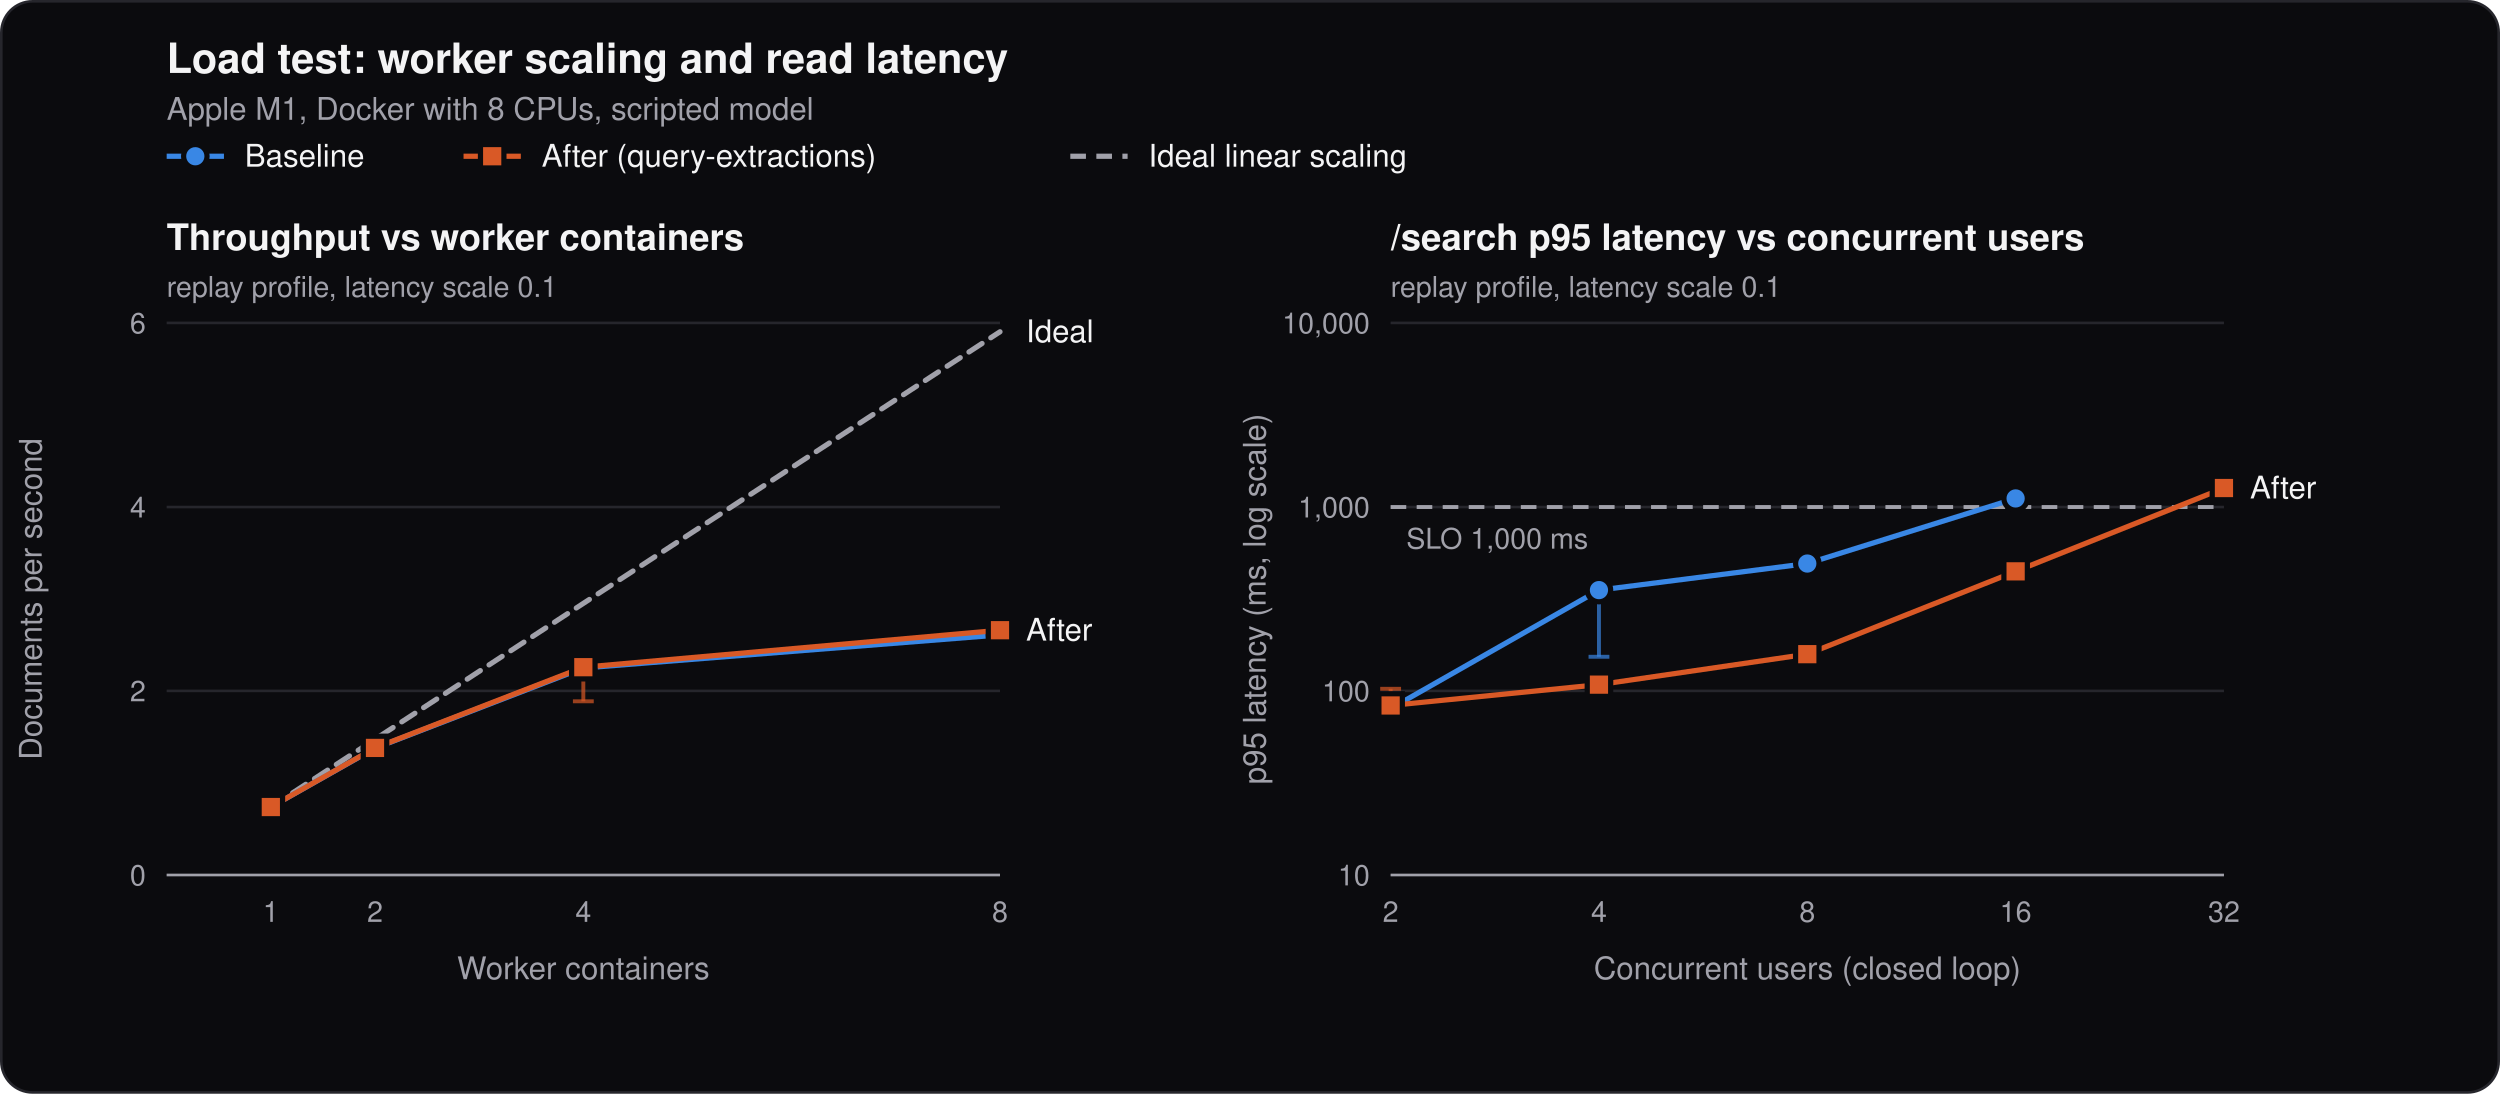
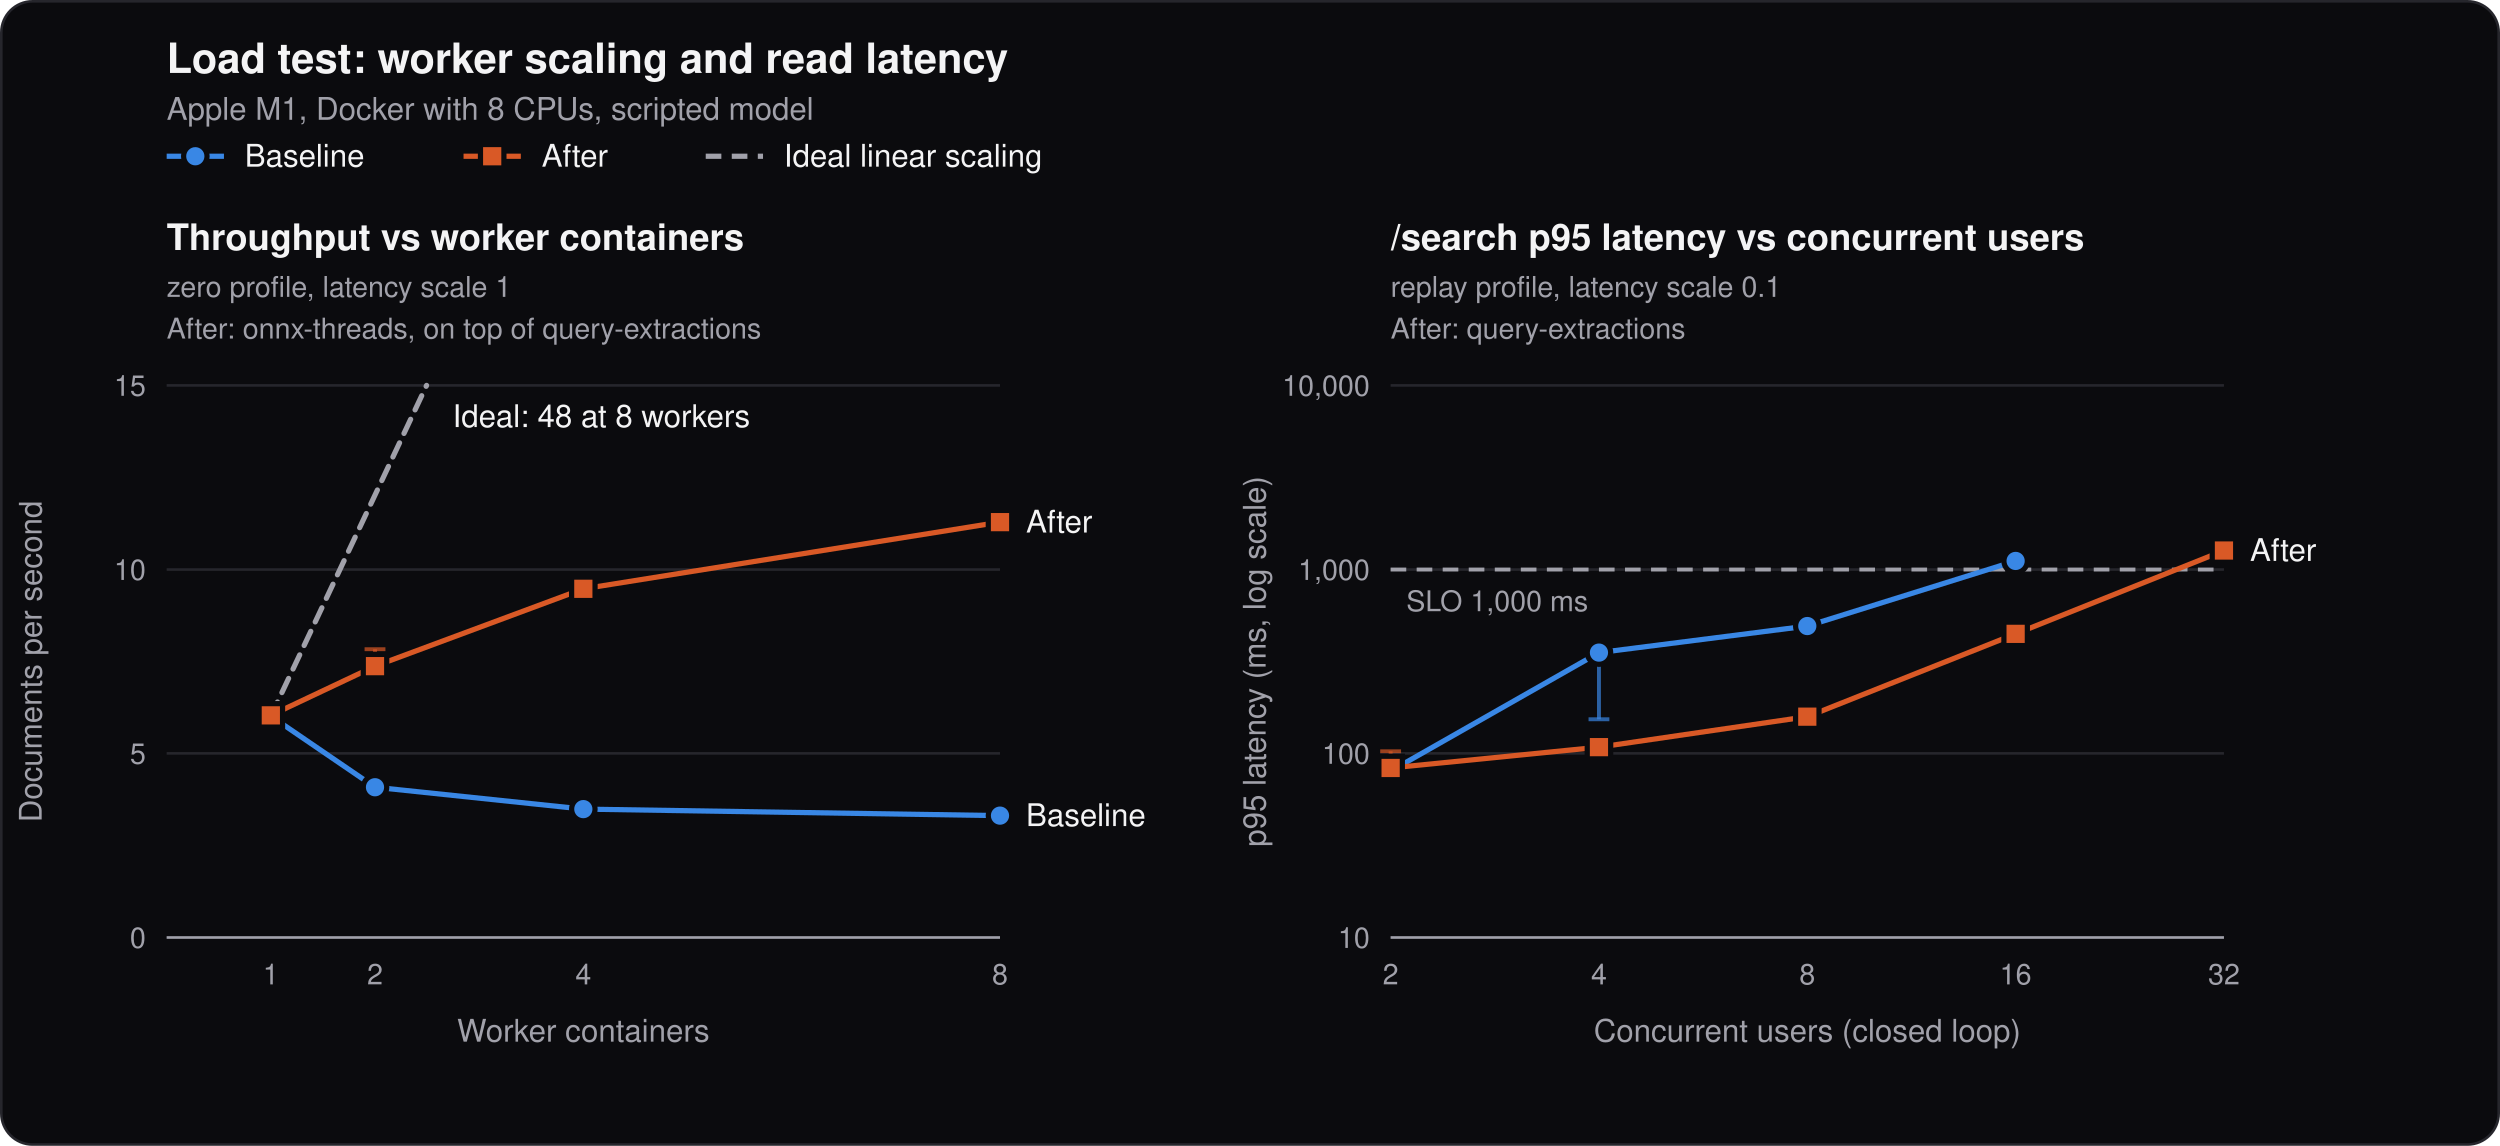
- <svg xmlns="http://www.w3.org/2000/svg" width="960" height="420" viewBox="0 0 960 420" font-family="-apple-system, BlinkMacSystemFont, 'Segoe UI', Helvetica, Arial, sans-serif" role="img" aria-labelledby="title desc">
-   <rect x="0.5" y="0.5" width="959" height="419" rx="12" fill="#0b0b0e" stroke="#26262c" />
+ <svg xmlns="http://www.w3.org/2000/svg" width="960" height="440" viewBox="0 0 960 440" font-family="-apple-system, BlinkMacSystemFont, 'Segoe UI', Helvetica, Arial, sans-serif" role="img" aria-labelledby="title desc">
+   <rect x="0.5" y="0.5" width="959" height="439" rx="12" fill="#0b0b0e" stroke="#26262c" />
  <text x="64.0" y="28.0" fill="#f4f4f5" font-size="16" font-weight="600" text-anchor="start">Load test: worker scaling and read latency</text>
  <text x="64.0" y="46.0" fill="#a1a1aa" font-size="12" font-weight="400" text-anchor="start">Apple M1, Docker with 8 CPUs, scripted model</text>
  <line x1="64.0" y1="60.0" x2="86.0" y2="60.0" stroke="#3987e5" stroke-width="2" />
  <circle cx="75.0" cy="60.0" r="4.5" fill="#3987e5" stroke="#0b0b0e" stroke-width="2" />
  <text x="94.0" y="64.0" fill="#f4f4f5" font-size="12" font-weight="400" text-anchor="start">Baseline</text>
  <line x1="178.0" y1="60.0" x2="200.0" y2="60.0" stroke="#d95926" stroke-width="2" />
  <rect x="184.5" y="55.5" width="9" height="9" fill="#d95926" stroke="#0b0b0e" stroke-width="2" />
-   <text x="208.0" y="64.0" fill="#f4f4f5" font-size="12" font-weight="400" text-anchor="start">After (query-extractions)</text>
-   <line x1="411.0" y1="60.0" x2="433.0" y2="60.0" stroke="#a1a1aa" stroke-width="2" stroke-dasharray="6 4" />
-   <text x="441.0" y="64.0" fill="#f4f4f5" font-size="12" font-weight="400" text-anchor="start">Ideal linear scaling</text>
+   <text x="208.0" y="64.0" fill="#f4f4f5" font-size="12" font-weight="400" text-anchor="start">After</text>
+   <line x1="271.0" y1="60.0" x2="293.0" y2="60.0" stroke="#a1a1aa" stroke-width="2" stroke-dasharray="6 4" />
+   <text x="301.0" y="64.0" fill="#f4f4f5" font-size="12" font-weight="400" text-anchor="start">Ideal linear scaling</text>
  <text x="64.0" y="96.0" fill="#f4f4f5" font-size="14" font-weight="600" text-anchor="start">Throughput vs worker containers</text>
-   <text x="64.0" y="114.0" fill="#a1a1aa" font-size="11" font-weight="400" text-anchor="start">replay profile, latency scale 0.1</text>
-   <line x1="64.0" y1="336.0" x2="384.0" y2="336.0" stroke="#26262c" stroke-width="1" />
-   <text x="56.0" y="340.0" fill="#a1a1aa" font-size="11" font-weight="400" text-anchor="end">0</text>
-   <line x1="64.0" y1="265.3" x2="384.0" y2="265.3" stroke="#26262c" stroke-width="1" />
-   <text x="56.0" y="269.3" fill="#a1a1aa" font-size="11" font-weight="400" text-anchor="end">2</text>
-   <line x1="64.0" y1="194.7" x2="384.0" y2="194.7" stroke="#26262c" stroke-width="1" />
-   <text x="56.0" y="198.7" fill="#a1a1aa" font-size="11" font-weight="400" text-anchor="end">4</text>
-   <line x1="64.0" y1="124.0" x2="384.0" y2="124.0" stroke="#26262c" stroke-width="1" />
-   <text x="56.0" y="128.0" fill="#a1a1aa" font-size="11" font-weight="400" text-anchor="end">6</text>
-   <line x1="64.0" y1="336.0" x2="384.0" y2="336.0" stroke="#a1a1aa" stroke-width="1" />
-   <text x="104.0" y="354.0" fill="#a1a1aa" font-size="11" font-weight="400" text-anchor="middle">1</text>
-   <text x="144.0" y="354.0" fill="#a1a1aa" font-size="11" font-weight="400" text-anchor="middle">2</text>
-   <text x="224.0" y="354.0" fill="#a1a1aa" font-size="11" font-weight="400" text-anchor="middle">4</text>
-   <text x="384.0" y="354.0" fill="#a1a1aa" font-size="11" font-weight="400" text-anchor="middle">8</text>
-   <text x="224.0" y="376.0" fill="#a1a1aa" font-size="12" font-weight="400" text-anchor="middle">Worker containers</text>
-   <text transform="translate(16.0 230.0) rotate(-90)" fill="#a1a1aa" font-size="12" text-anchor="middle">Documents per second</text>
-   <polyline points="104.0,309.9 144.0,283.9 224.0,231.7 384.0,127.4" fill="none" stroke="#a1a1aa" stroke-width="2" stroke-linejoin="round" stroke-linecap="round" stroke-dasharray="6 4" />
-   <line x1="104.0" y1="309.9" x2="104.0" y2="310.0" stroke="#3987e5" stroke-width="1.5" stroke-opacity="0.7" />
-   <line x1="100.0" y1="309.9" x2="108.0" y2="309.9" stroke="#3987e5" stroke-width="1.5" stroke-opacity="0.7" />
-   <line x1="100.0" y1="310.0" x2="108.0" y2="310.0" stroke="#3987e5" stroke-width="1.5" stroke-opacity="0.7" />
-   <line x1="144.0" y1="287.1" x2="144.0" y2="287.7" stroke="#3987e5" stroke-width="1.5" stroke-opacity="0.7" />
-   <line x1="140.0" y1="287.1" x2="148.0" y2="287.1" stroke="#3987e5" stroke-width="1.5" stroke-opacity="0.7" />
-   <line x1="140.0" y1="287.7" x2="148.0" y2="287.7" stroke="#3987e5" stroke-width="1.5" stroke-opacity="0.7" />
-   <line x1="224.0" y1="255.7" x2="224.0" y2="257.2" stroke="#3987e5" stroke-width="1.5" stroke-opacity="0.7" />
-   <line x1="220.0" y1="255.7" x2="228.0" y2="255.7" stroke="#3987e5" stroke-width="1.5" stroke-opacity="0.7" />
-   <line x1="220.0" y1="257.2" x2="228.0" y2="257.2" stroke="#3987e5" stroke-width="1.5" stroke-opacity="0.7" />
-   <line x1="384.0" y1="241.6" x2="384.0" y2="244.2" stroke="#3987e5" stroke-width="1.5" stroke-opacity="0.7" />
-   <line x1="380.0" y1="241.6" x2="388.0" y2="241.6" stroke="#3987e5" stroke-width="1.5" stroke-opacity="0.7" />
-   <line x1="380.0" y1="244.2" x2="388.0" y2="244.2" stroke="#3987e5" stroke-width="1.5" stroke-opacity="0.7" />
-   <polyline points="104.0,309.9 144.0,287.3 224.0,256.5 384.0,243.8" fill="none" stroke="#3987e5" stroke-width="2" stroke-linejoin="round" stroke-linecap="round" />
-   <circle cx="104.0" cy="309.9" r="4.5" fill="#3987e5" stroke="#0b0b0e" stroke-width="2" />
-   <circle cx="144.0" cy="287.3" r="4.5" fill="#3987e5" stroke="#0b0b0e" stroke-width="2" />
-   <circle cx="224.0" cy="256.5" r="4.5" fill="#3987e5" stroke="#0b0b0e" stroke-width="2" />
-   <circle cx="384.0" cy="243.8" r="4.5" fill="#3987e5" stroke="#0b0b0e" stroke-width="2" />
-   <line x1="104.0" y1="309.9" x2="104.0" y2="310.0" stroke="#d95926" stroke-width="1.5" stroke-opacity="0.7" />
-   <line x1="100.0" y1="309.9" x2="108.0" y2="309.9" stroke="#d95926" stroke-width="1.5" stroke-opacity="0.7" />
-   <line x1="100.0" y1="310.0" x2="108.0" y2="310.0" stroke="#d95926" stroke-width="1.5" stroke-opacity="0.7" />
-   <line x1="144.0" y1="286.5" x2="144.0" y2="287.6" stroke="#d95926" stroke-width="1.5" stroke-opacity="0.7" />
-   <line x1="140.0" y1="286.5" x2="148.0" y2="286.5" stroke="#d95926" stroke-width="1.5" stroke-opacity="0.7" />
-   <line x1="140.0" y1="287.6" x2="148.0" y2="287.6" stroke="#d95926" stroke-width="1.5" stroke-opacity="0.7" />
-   <line x1="224.0" y1="255.4" x2="224.0" y2="269.3" stroke="#d95926" stroke-width="1.5" stroke-opacity="0.7" />
-   <line x1="220.0" y1="255.4" x2="228.0" y2="255.4" stroke="#d95926" stroke-width="1.5" stroke-opacity="0.7" />
-   <line x1="220.0" y1="269.3" x2="228.0" y2="269.3" stroke="#d95926" stroke-width="1.5" stroke-opacity="0.7" />
-   <line x1="384.0" y1="242.0" x2="384.0" y2="242.2" stroke="#d95926" stroke-width="1.5" stroke-opacity="0.7" />
-   <line x1="380.0" y1="242.0" x2="388.0" y2="242.0" stroke="#d95926" stroke-width="1.5" stroke-opacity="0.7" />
-   <line x1="380.0" y1="242.2" x2="388.0" y2="242.2" stroke="#d95926" stroke-width="1.5" stroke-opacity="0.7" />
-   <polyline points="104.0,309.9 144.0,287.2 224.0,256.2 384.0,242.0" fill="none" stroke="#d95926" stroke-width="2" stroke-linejoin="round" stroke-linecap="round" />
-   <rect x="99.5" y="305.4" width="9" height="9" fill="#d95926" stroke="#0b0b0e" stroke-width="2" />
-   <rect x="139.5" y="282.7" width="9" height="9" fill="#d95926" stroke="#0b0b0e" stroke-width="2" />
-   <rect x="219.5" y="251.7" width="9" height="9" fill="#d95926" stroke="#0b0b0e" stroke-width="2" />
-   <rect x="379.5" y="237.5" width="9" height="9" fill="#d95926" stroke="#0b0b0e" stroke-width="2" />
-   <text x="394.0" y="131.4" fill="#f4f4f5" font-size="12" font-weight="400" text-anchor="start">Ideal</text>
-   <text x="394.0" y="246.0" fill="#f4f4f5" font-size="12" font-weight="400" text-anchor="start">After</text>
+   <text x="64.0" y="114.0" fill="#a1a1aa" font-size="11" font-weight="400" text-anchor="start">zero profile, latency scale 1</text>
+   <text x="64.0" y="130.0" fill="#a1a1aa" font-size="11" font-weight="400" text-anchor="start">After: onnx-threads, on top of query-extractions</text>
+   <line x1="64.0" y1="360.0" x2="384.0" y2="360.0" stroke="#26262c" stroke-width="1" />
+   <text x="56.0" y="364.0" fill="#a1a1aa" font-size="11" font-weight="400" text-anchor="end">0</text>
+   <line x1="64.0" y1="289.3" x2="384.0" y2="289.3" stroke="#26262c" stroke-width="1" />
+   <text x="56.0" y="293.3" fill="#a1a1aa" font-size="11" font-weight="400" text-anchor="end">5</text>
+   <line x1="64.0" y1="218.7" x2="384.0" y2="218.7" stroke="#26262c" stroke-width="1" />
+   <text x="56.0" y="222.7" fill="#a1a1aa" font-size="11" font-weight="400" text-anchor="end">10</text>
+   <line x1="64.0" y1="148.0" x2="384.0" y2="148.0" stroke="#26262c" stroke-width="1" />
+   <text x="56.0" y="152.0" fill="#a1a1aa" font-size="11" font-weight="400" text-anchor="end">15</text>
+   <line x1="64.0" y1="360.0" x2="384.0" y2="360.0" stroke="#a1a1aa" stroke-width="1" />
+   <text x="104.0" y="378.0" fill="#a1a1aa" font-size="11" font-weight="400" text-anchor="middle">1</text>
+   <text x="144.0" y="378.0" fill="#a1a1aa" font-size="11" font-weight="400" text-anchor="middle">2</text>
+   <text x="224.0" y="378.0" fill="#a1a1aa" font-size="11" font-weight="400" text-anchor="middle">4</text>
+   <text x="384.0" y="378.0" fill="#a1a1aa" font-size="11" font-weight="400" text-anchor="middle">8</text>
+   <text x="224.0" y="400.0" fill="#a1a1aa" font-size="12" font-weight="400" text-anchor="middle">Worker containers</text>
+   <text transform="translate(16.0 254.0) rotate(-90)" fill="#a1a1aa" font-size="12" text-anchor="middle">Documents per second</text>
+   <polyline points="104.0,275.0 144.0,190.1 163.8,148.0" fill="none" stroke="#a1a1aa" stroke-width="2" stroke-linejoin="round" stroke-linecap="round" stroke-dasharray="6 4" />
+   <text x="173.8" y="164.0" fill="#f4f4f5" font-size="12" font-weight="400" text-anchor="start">Ideal: 48 at 8 workers</text>
+   <line x1="104.0" y1="274.8" x2="104.0" y2="277.8" stroke="#3987e5" stroke-width="1.5" stroke-opacity="0.7" />
+   <line x1="100.0" y1="274.8" x2="108.0" y2="274.8" stroke="#3987e5" stroke-width="1.5" stroke-opacity="0.7" />
+   <line x1="100.0" y1="277.8" x2="108.0" y2="277.8" stroke="#3987e5" stroke-width="1.5" stroke-opacity="0.7" />
+   <line x1="144.0" y1="301.2" x2="144.0" y2="303.6" stroke="#3987e5" stroke-width="1.5" stroke-opacity="0.7" />
+   <line x1="140.0" y1="301.2" x2="148.0" y2="301.2" stroke="#3987e5" stroke-width="1.5" stroke-opacity="0.7" />
+   <line x1="140.0" y1="303.6" x2="148.0" y2="303.6" stroke="#3987e5" stroke-width="1.5" stroke-opacity="0.7" />
+   <line x1="224.0" y1="310.0" x2="224.0" y2="311.2" stroke="#3987e5" stroke-width="1.5" stroke-opacity="0.7" />
+   <line x1="220.0" y1="310.0" x2="228.0" y2="310.0" stroke="#3987e5" stroke-width="1.5" stroke-opacity="0.7" />
+   <line x1="220.0" y1="311.2" x2="228.0" y2="311.2" stroke="#3987e5" stroke-width="1.5" stroke-opacity="0.7" />
+   <line x1="384.0" y1="312.8" x2="384.0" y2="315.8" stroke="#3987e5" stroke-width="1.5" stroke-opacity="0.7" />
+   <line x1="380.0" y1="312.8" x2="388.0" y2="312.8" stroke="#3987e5" stroke-width="1.5" stroke-opacity="0.7" />
+   <line x1="380.0" y1="315.8" x2="388.0" y2="315.8" stroke="#3987e5" stroke-width="1.5" stroke-opacity="0.7" />
+   <polyline points="104.0,275.0 144.0,302.3 224.0,310.7 384.0,313.2" fill="none" stroke="#3987e5" stroke-width="2" stroke-linejoin="round" stroke-linecap="round" />
+   <circle cx="104.0" cy="275.0" r="4.5" fill="#3987e5" stroke="#0b0b0e" stroke-width="2" />
+   <circle cx="144.0" cy="302.3" r="4.5" fill="#3987e5" stroke="#0b0b0e" stroke-width="2" />
+   <circle cx="224.0" cy="310.7" r="4.5" fill="#3987e5" stroke="#0b0b0e" stroke-width="2" />
+   <circle cx="384.0" cy="313.2" r="4.5" fill="#3987e5" stroke="#0b0b0e" stroke-width="2" />
+   <line x1="104.0" y1="274.1" x2="104.0" y2="275.7" stroke="#d95926" stroke-width="1.5" stroke-opacity="0.7" />
+   <line x1="100.0" y1="274.1" x2="108.0" y2="274.1" stroke="#d95926" stroke-width="1.5" stroke-opacity="0.7" />
+   <line x1="100.0" y1="275.7" x2="108.0" y2="275.7" stroke="#d95926" stroke-width="1.5" stroke-opacity="0.7" />
+   <line x1="144.0" y1="249.3" x2="144.0" y2="257.0" stroke="#d95926" stroke-width="1.5" stroke-opacity="0.7" />
+   <line x1="140.0" y1="249.3" x2="148.0" y2="249.3" stroke="#d95926" stroke-width="1.5" stroke-opacity="0.7" />
+   <line x1="140.0" y1="257.0" x2="148.0" y2="257.0" stroke="#d95926" stroke-width="1.5" stroke-opacity="0.7" />
+   <line x1="224.0" y1="225.2" x2="224.0" y2="229.2" stroke="#d95926" stroke-width="1.5" stroke-opacity="0.7" />
+   <line x1="220.0" y1="225.2" x2="228.0" y2="225.2" stroke="#d95926" stroke-width="1.5" stroke-opacity="0.7" />
+   <line x1="220.0" y1="229.2" x2="228.0" y2="229.2" stroke="#d95926" stroke-width="1.5" stroke-opacity="0.7" />
+   <line x1="384.0" y1="198.1" x2="384.0" y2="201.9" stroke="#d95926" stroke-width="1.5" stroke-opacity="0.7" />
+   <line x1="380.0" y1="198.1" x2="388.0" y2="198.1" stroke="#d95926" stroke-width="1.5" stroke-opacity="0.7" />
+   <line x1="380.0" y1="201.9" x2="388.0" y2="201.9" stroke="#d95926" stroke-width="1.5" stroke-opacity="0.7" />
+   <polyline points="104.0,274.7 144.0,255.8 224.0,226.1 384.0,200.5" fill="none" stroke="#d95926" stroke-width="2" stroke-linejoin="round" stroke-linecap="round" />
+   <rect x="99.5" y="270.2" width="9" height="9" fill="#d95926" stroke="#0b0b0e" stroke-width="2" />
+   <rect x="139.5" y="251.3" width="9" height="9" fill="#d95926" stroke="#0b0b0e" stroke-width="2" />
+   <rect x="219.5" y="221.6" width="9" height="9" fill="#d95926" stroke="#0b0b0e" stroke-width="2" />
+   <rect x="379.5" y="196.0" width="9" height="9" fill="#d95926" stroke="#0b0b0e" stroke-width="2" />
+   <text x="394.0" y="204.5" fill="#f4f4f5" font-size="12" font-weight="400" text-anchor="start">After</text>
+   <text x="394.0" y="317.2" fill="#f4f4f5" font-size="12" font-weight="400" text-anchor="start">Baseline</text>
  <text x="534.0" y="96.0" fill="#f4f4f5" font-size="14" font-weight="600" text-anchor="start">/search p95 latency vs concurrent users</text>
  <text x="534.0" y="114.0" fill="#a1a1aa" font-size="11" font-weight="400" text-anchor="start">replay profile, latency scale 0.1</text>
-   <line x1="534.0" y1="336.0" x2="854.0" y2="336.0" stroke="#26262c" stroke-width="1" />
-   <text x="526.0" y="340.0" fill="#a1a1aa" font-size="11" font-weight="400" text-anchor="end">10</text>
-   <line x1="534.0" y1="265.3" x2="854.0" y2="265.3" stroke="#26262c" stroke-width="1" />
-   <text x="526.0" y="269.3" fill="#a1a1aa" font-size="11" font-weight="400" text-anchor="end">100</text>
-   <line x1="534.0" y1="194.7" x2="854.0" y2="194.7" stroke="#26262c" stroke-width="1" />
-   <text x="526.0" y="198.7" fill="#a1a1aa" font-size="11" font-weight="400" text-anchor="end">1,000</text>
-   <line x1="534.0" y1="124.0" x2="854.0" y2="124.0" stroke="#26262c" stroke-width="1" />
-   <text x="526.0" y="128.0" fill="#a1a1aa" font-size="11" font-weight="400" text-anchor="end">10,000</text>
-   <line x1="534.0" y1="336.0" x2="854.0" y2="336.0" stroke="#a1a1aa" stroke-width="1" />
-   <text x="534.0" y="354.0" fill="#a1a1aa" font-size="11" font-weight="400" text-anchor="middle">2</text>
-   <text x="614.0" y="354.0" fill="#a1a1aa" font-size="11" font-weight="400" text-anchor="middle">4</text>
-   <text x="694.0" y="354.0" fill="#a1a1aa" font-size="11" font-weight="400" text-anchor="middle">8</text>
-   <text x="774.0" y="354.0" fill="#a1a1aa" font-size="11" font-weight="400" text-anchor="middle">16</text>
-   <text x="854.0" y="354.0" fill="#a1a1aa" font-size="11" font-weight="400" text-anchor="middle">32</text>
-   <text x="694.0" y="376.0" fill="#a1a1aa" font-size="12" font-weight="400" text-anchor="middle">Concurrent users (closed loop)</text>
-   <text transform="translate(486.0 230.0) rotate(-90)" fill="#a1a1aa" font-size="12" text-anchor="middle">p95 latency (ms, log scale)</text>
-   <line x1="534.0" y1="194.7" x2="854.0" y2="194.7" stroke="#a1a1aa" stroke-width="1.5" stroke-dasharray="6 4" />
-   <text x="540.0" y="210.7" fill="#a1a1aa" font-size="11" font-weight="400" text-anchor="start">SLO 1,000 ms</text>
-   <line x1="534.0" y1="266.2" x2="534.0" y2="273.7" stroke="#3987e5" stroke-width="1.5" stroke-opacity="0.7" />
-   <line x1="530.0" y1="266.2" x2="538.0" y2="266.2" stroke="#3987e5" stroke-width="1.5" stroke-opacity="0.7" />
-   <line x1="530.0" y1="273.7" x2="538.0" y2="273.7" stroke="#3987e5" stroke-width="1.5" stroke-opacity="0.7" />
-   <line x1="614.0" y1="226.4" x2="614.0" y2="252.2" stroke="#3987e5" stroke-width="1.5" stroke-opacity="0.7" />
-   <line x1="610.0" y1="226.4" x2="618.0" y2="226.4" stroke="#3987e5" stroke-width="1.5" stroke-opacity="0.7" />
-   <line x1="610.0" y1="252.2" x2="618.0" y2="252.2" stroke="#3987e5" stroke-width="1.5" stroke-opacity="0.7" />
-   <line x1="694.0" y1="213.9" x2="694.0" y2="216.6" stroke="#3987e5" stroke-width="1.5" stroke-opacity="0.7" />
-   <line x1="690.0" y1="213.9" x2="698.0" y2="213.9" stroke="#3987e5" stroke-width="1.5" stroke-opacity="0.7" />
-   <line x1="690.0" y1="216.6" x2="698.0" y2="216.6" stroke="#3987e5" stroke-width="1.5" stroke-opacity="0.7" />
-   <line x1="774.0" y1="191.2" x2="774.0" y2="192.6" stroke="#3987e5" stroke-width="1.5" stroke-opacity="0.7" />
-   <line x1="770.0" y1="191.2" x2="778.0" y2="191.2" stroke="#3987e5" stroke-width="1.5" stroke-opacity="0.7" />
-   <line x1="770.0" y1="192.6" x2="778.0" y2="192.6" stroke="#3987e5" stroke-width="1.5" stroke-opacity="0.7" />
-   <polyline points="534.0,272.1 614.0,226.6 694.0,216.4 774.0,191.4" fill="none" stroke="#3987e5" stroke-width="2" stroke-linejoin="round" stroke-linecap="round" />
-   <circle cx="534.0" cy="272.1" r="4.5" fill="#3987e5" stroke="#0b0b0e" stroke-width="2" />
-   <circle cx="614.0" cy="226.6" r="4.5" fill="#3987e5" stroke="#0b0b0e" stroke-width="2" />
-   <circle cx="694.0" cy="216.4" r="4.5" fill="#3987e5" stroke="#0b0b0e" stroke-width="2" />
-   <circle cx="774.0" cy="191.4" r="4.5" fill="#3987e5" stroke="#0b0b0e" stroke-width="2" />
-   <line x1="534.0" y1="264.5" x2="534.0" y2="272.2" stroke="#d95926" stroke-width="1.5" stroke-opacity="0.7" />
-   <line x1="530.0" y1="264.5" x2="538.0" y2="264.5" stroke="#d95926" stroke-width="1.5" stroke-opacity="0.7" />
-   <line x1="530.0" y1="272.2" x2="538.0" y2="272.2" stroke="#d95926" stroke-width="1.5" stroke-opacity="0.7" />
-   <line x1="614.0" y1="260.0" x2="614.0" y2="265.1" stroke="#d95926" stroke-width="1.5" stroke-opacity="0.7" />
-   <line x1="610.0" y1="260.0" x2="618.0" y2="260.0" stroke="#d95926" stroke-width="1.5" stroke-opacity="0.7" />
-   <line x1="610.0" y1="265.1" x2="618.0" y2="265.1" stroke="#d95926" stroke-width="1.5" stroke-opacity="0.7" />
-   <line x1="694.0" y1="249.0" x2="694.0" y2="251.2" stroke="#d95926" stroke-width="1.5" stroke-opacity="0.7" />
-   <line x1="690.0" y1="249.0" x2="698.0" y2="249.0" stroke="#d95926" stroke-width="1.5" stroke-opacity="0.7" />
-   <line x1="690.0" y1="251.2" x2="698.0" y2="251.2" stroke="#d95926" stroke-width="1.5" stroke-opacity="0.7" />
-   <line x1="774.0" y1="219.2" x2="774.0" y2="219.9" stroke="#d95926" stroke-width="1.5" stroke-opacity="0.7" />
-   <line x1="770.0" y1="219.2" x2="778.0" y2="219.2" stroke="#d95926" stroke-width="1.5" stroke-opacity="0.7" />
-   <line x1="770.0" y1="219.9" x2="778.0" y2="219.9" stroke="#d95926" stroke-width="1.5" stroke-opacity="0.7" />
-   <line x1="854.0" y1="186.3" x2="854.0" y2="187.9" stroke="#d95926" stroke-width="1.5" stroke-opacity="0.7" />
-   <line x1="850.0" y1="186.3" x2="858.0" y2="186.3" stroke="#d95926" stroke-width="1.5" stroke-opacity="0.7" />
-   <line x1="850.0" y1="187.9" x2="858.0" y2="187.9" stroke="#d95926" stroke-width="1.5" stroke-opacity="0.7" />
-   <polyline points="534.0,270.9 614.0,262.9 694.0,251.2 774.0,219.4 854.0,187.4" fill="none" stroke="#d95926" stroke-width="2" stroke-linejoin="round" stroke-linecap="round" />
-   <rect x="529.5" y="266.4" width="9" height="9" fill="#d95926" stroke="#0b0b0e" stroke-width="2" />
-   <rect x="609.5" y="258.4" width="9" height="9" fill="#d95926" stroke="#0b0b0e" stroke-width="2" />
-   <rect x="689.5" y="246.7" width="9" height="9" fill="#d95926" stroke="#0b0b0e" stroke-width="2" />
-   <rect x="769.5" y="214.9" width="9" height="9" fill="#d95926" stroke="#0b0b0e" stroke-width="2" />
-   <rect x="849.5" y="182.9" width="9" height="9" fill="#d95926" stroke="#0b0b0e" stroke-width="2" />
-   <text x="864.0" y="191.4" fill="#f4f4f5" font-size="12" font-weight="400" text-anchor="start">After</text>
+   <text x="534.0" y="130.0" fill="#a1a1aa" font-size="11" font-weight="400" text-anchor="start">After: query-extractions</text>
+   <line x1="534.0" y1="360.0" x2="854.0" y2="360.0" stroke="#26262c" stroke-width="1" />
+   <text x="526.0" y="364.0" fill="#a1a1aa" font-size="11" font-weight="400" text-anchor="end">10</text>
+   <line x1="534.0" y1="289.3" x2="854.0" y2="289.3" stroke="#26262c" stroke-width="1" />
+   <text x="526.0" y="293.3" fill="#a1a1aa" font-size="11" font-weight="400" text-anchor="end">100</text>
+   <line x1="534.0" y1="218.7" x2="854.0" y2="218.7" stroke="#26262c" stroke-width="1" />
+   <text x="526.0" y="222.7" fill="#a1a1aa" font-size="11" font-weight="400" text-anchor="end">1,000</text>
+   <line x1="534.0" y1="148.0" x2="854.0" y2="148.0" stroke="#26262c" stroke-width="1" />
+   <text x="526.0" y="152.0" fill="#a1a1aa" font-size="11" font-weight="400" text-anchor="end">10,000</text>
+   <line x1="534.0" y1="360.0" x2="854.0" y2="360.0" stroke="#a1a1aa" stroke-width="1" />
+   <text x="534.0" y="378.0" fill="#a1a1aa" font-size="11" font-weight="400" text-anchor="middle">2</text>
+   <text x="614.0" y="378.0" fill="#a1a1aa" font-size="11" font-weight="400" text-anchor="middle">4</text>
+   <text x="694.0" y="378.0" fill="#a1a1aa" font-size="11" font-weight="400" text-anchor="middle">8</text>
+   <text x="774.0" y="378.0" fill="#a1a1aa" font-size="11" font-weight="400" text-anchor="middle">16</text>
+   <text x="854.0" y="378.0" fill="#a1a1aa" font-size="11" font-weight="400" text-anchor="middle">32</text>
+   <text x="694.0" y="400.0" fill="#a1a1aa" font-size="12" font-weight="400" text-anchor="middle">Concurrent users (closed loop)</text>
+   <text transform="translate(486.0 254.0) rotate(-90)" fill="#a1a1aa" font-size="12" text-anchor="middle">p95 latency (ms, log scale)</text>
+   <line x1="534.0" y1="218.7" x2="854.0" y2="218.7" stroke="#a1a1aa" stroke-width="1.5" stroke-dasharray="6 4" />
+   <text x="540.0" y="234.7" fill="#a1a1aa" font-size="11" font-weight="400" text-anchor="start">SLO 1,000 ms</text>
+   <line x1="534.0" y1="290.2" x2="534.0" y2="297.7" stroke="#3987e5" stroke-width="1.5" stroke-opacity="0.7" />
+   <line x1="530.0" y1="290.2" x2="538.0" y2="290.2" stroke="#3987e5" stroke-width="1.5" stroke-opacity="0.7" />
+   <line x1="530.0" y1="297.7" x2="538.0" y2="297.7" stroke="#3987e5" stroke-width="1.5" stroke-opacity="0.7" />
+   <line x1="614.0" y1="250.4" x2="614.0" y2="276.2" stroke="#3987e5" stroke-width="1.5" stroke-opacity="0.7" />
+   <line x1="610.0" y1="250.4" x2="618.0" y2="250.4" stroke="#3987e5" stroke-width="1.5" stroke-opacity="0.7" />
+   <line x1="610.0" y1="276.2" x2="618.0" y2="276.2" stroke="#3987e5" stroke-width="1.5" stroke-opacity="0.7" />
+   <line x1="694.0" y1="237.9" x2="694.0" y2="240.6" stroke="#3987e5" stroke-width="1.5" stroke-opacity="0.7" />
+   <line x1="690.0" y1="237.9" x2="698.0" y2="237.9" stroke="#3987e5" stroke-width="1.5" stroke-opacity="0.7" />
+   <line x1="690.0" y1="240.6" x2="698.0" y2="240.6" stroke="#3987e5" stroke-width="1.5" stroke-opacity="0.7" />
+   <line x1="774.0" y1="215.2" x2="774.0" y2="216.6" stroke="#3987e5" stroke-width="1.5" stroke-opacity="0.7" />
+   <line x1="770.0" y1="215.2" x2="778.0" y2="215.2" stroke="#3987e5" stroke-width="1.5" stroke-opacity="0.7" />
+   <line x1="770.0" y1="216.6" x2="778.0" y2="216.6" stroke="#3987e5" stroke-width="1.5" stroke-opacity="0.7" />
+   <polyline points="534.0,296.1 614.0,250.6 694.0,240.4 774.0,215.4" fill="none" stroke="#3987e5" stroke-width="2" stroke-linejoin="round" stroke-linecap="round" />
+   <circle cx="534.0" cy="296.1" r="4.5" fill="#3987e5" stroke="#0b0b0e" stroke-width="2" />
+   <circle cx="614.0" cy="250.6" r="4.5" fill="#3987e5" stroke="#0b0b0e" stroke-width="2" />
+   <circle cx="694.0" cy="240.4" r="4.5" fill="#3987e5" stroke="#0b0b0e" stroke-width="2" />
+   <circle cx="774.0" cy="215.4" r="4.5" fill="#3987e5" stroke="#0b0b0e" stroke-width="2" />
+   <line x1="534.0" y1="288.5" x2="534.0" y2="296.2" stroke="#d95926" stroke-width="1.5" stroke-opacity="0.7" />
+   <line x1="530.0" y1="288.5" x2="538.0" y2="288.5" stroke="#d95926" stroke-width="1.5" stroke-opacity="0.7" />
+   <line x1="530.0" y1="296.2" x2="538.0" y2="296.2" stroke="#d95926" stroke-width="1.5" stroke-opacity="0.7" />
+   <line x1="614.0" y1="284.0" x2="614.0" y2="289.1" stroke="#d95926" stroke-width="1.5" stroke-opacity="0.7" />
+   <line x1="610.0" y1="284.0" x2="618.0" y2="284.0" stroke="#d95926" stroke-width="1.5" stroke-opacity="0.7" />
+   <line x1="610.0" y1="289.1" x2="618.0" y2="289.1" stroke="#d95926" stroke-width="1.5" stroke-opacity="0.7" />
+   <line x1="694.0" y1="273.0" x2="694.0" y2="275.2" stroke="#d95926" stroke-width="1.5" stroke-opacity="0.7" />
+   <line x1="690.0" y1="273.0" x2="698.0" y2="273.0" stroke="#d95926" stroke-width="1.5" stroke-opacity="0.7" />
+   <line x1="690.0" y1="275.2" x2="698.0" y2="275.2" stroke="#d95926" stroke-width="1.5" stroke-opacity="0.7" />
+   <line x1="774.0" y1="243.2" x2="774.0" y2="243.9" stroke="#d95926" stroke-width="1.5" stroke-opacity="0.7" />
+   <line x1="770.0" y1="243.2" x2="778.0" y2="243.2" stroke="#d95926" stroke-width="1.5" stroke-opacity="0.7" />
+   <line x1="770.0" y1="243.9" x2="778.0" y2="243.9" stroke="#d95926" stroke-width="1.5" stroke-opacity="0.7" />
+   <line x1="854.0" y1="210.3" x2="854.0" y2="211.9" stroke="#d95926" stroke-width="1.5" stroke-opacity="0.7" />
+   <line x1="850.0" y1="210.3" x2="858.0" y2="210.3" stroke="#d95926" stroke-width="1.5" stroke-opacity="0.7" />
+   <line x1="850.0" y1="211.9" x2="858.0" y2="211.9" stroke="#d95926" stroke-width="1.5" stroke-opacity="0.7" />
+   <polyline points="534.0,294.9 614.0,286.9 694.0,275.2 774.0,243.4 854.0,211.4" fill="none" stroke="#d95926" stroke-width="2" stroke-linejoin="round" stroke-linecap="round" />
+   <rect x="529.5" y="290.4" width="9" height="9" fill="#d95926" stroke="#0b0b0e" stroke-width="2" />
+   <rect x="609.5" y="282.4" width="9" height="9" fill="#d95926" stroke="#0b0b0e" stroke-width="2" />
+   <rect x="689.5" y="270.7" width="9" height="9" fill="#d95926" stroke="#0b0b0e" stroke-width="2" />
+   <rect x="769.5" y="238.9" width="9" height="9" fill="#d95926" stroke="#0b0b0e" stroke-width="2" />
+   <rect x="849.5" y="206.9" width="9" height="9" fill="#d95926" stroke="#0b0b0e" stroke-width="2" />
+   <text x="864.0" y="215.4" fill="#f4f4f5" font-size="12" font-weight="400" text-anchor="start">After</text>
</svg>
